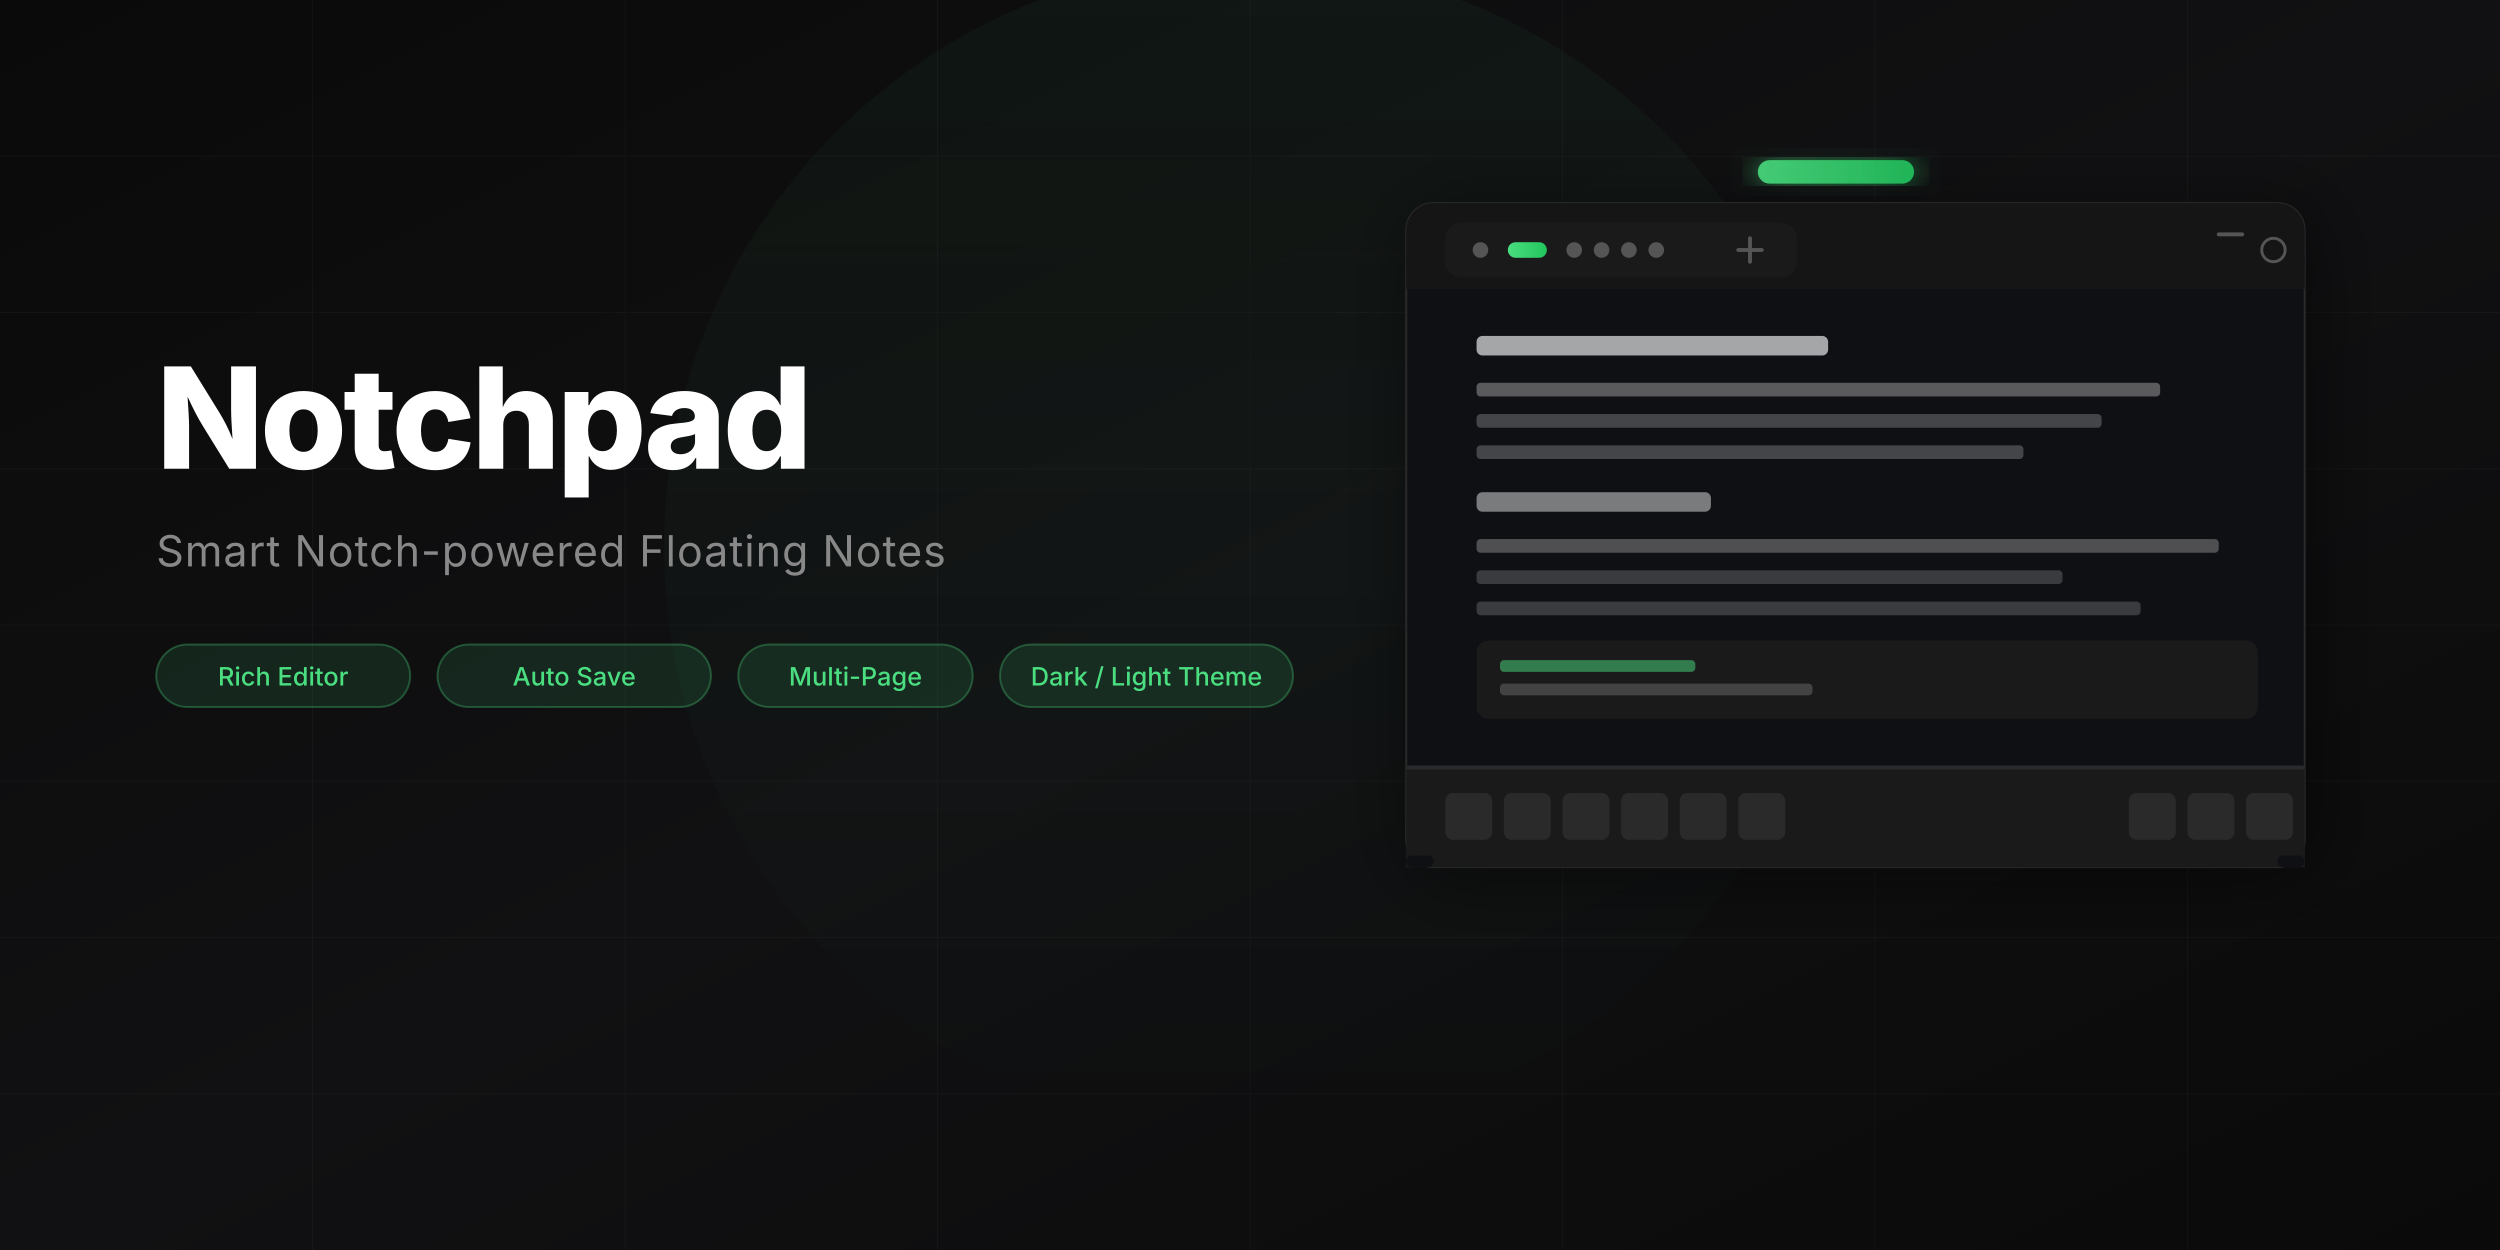
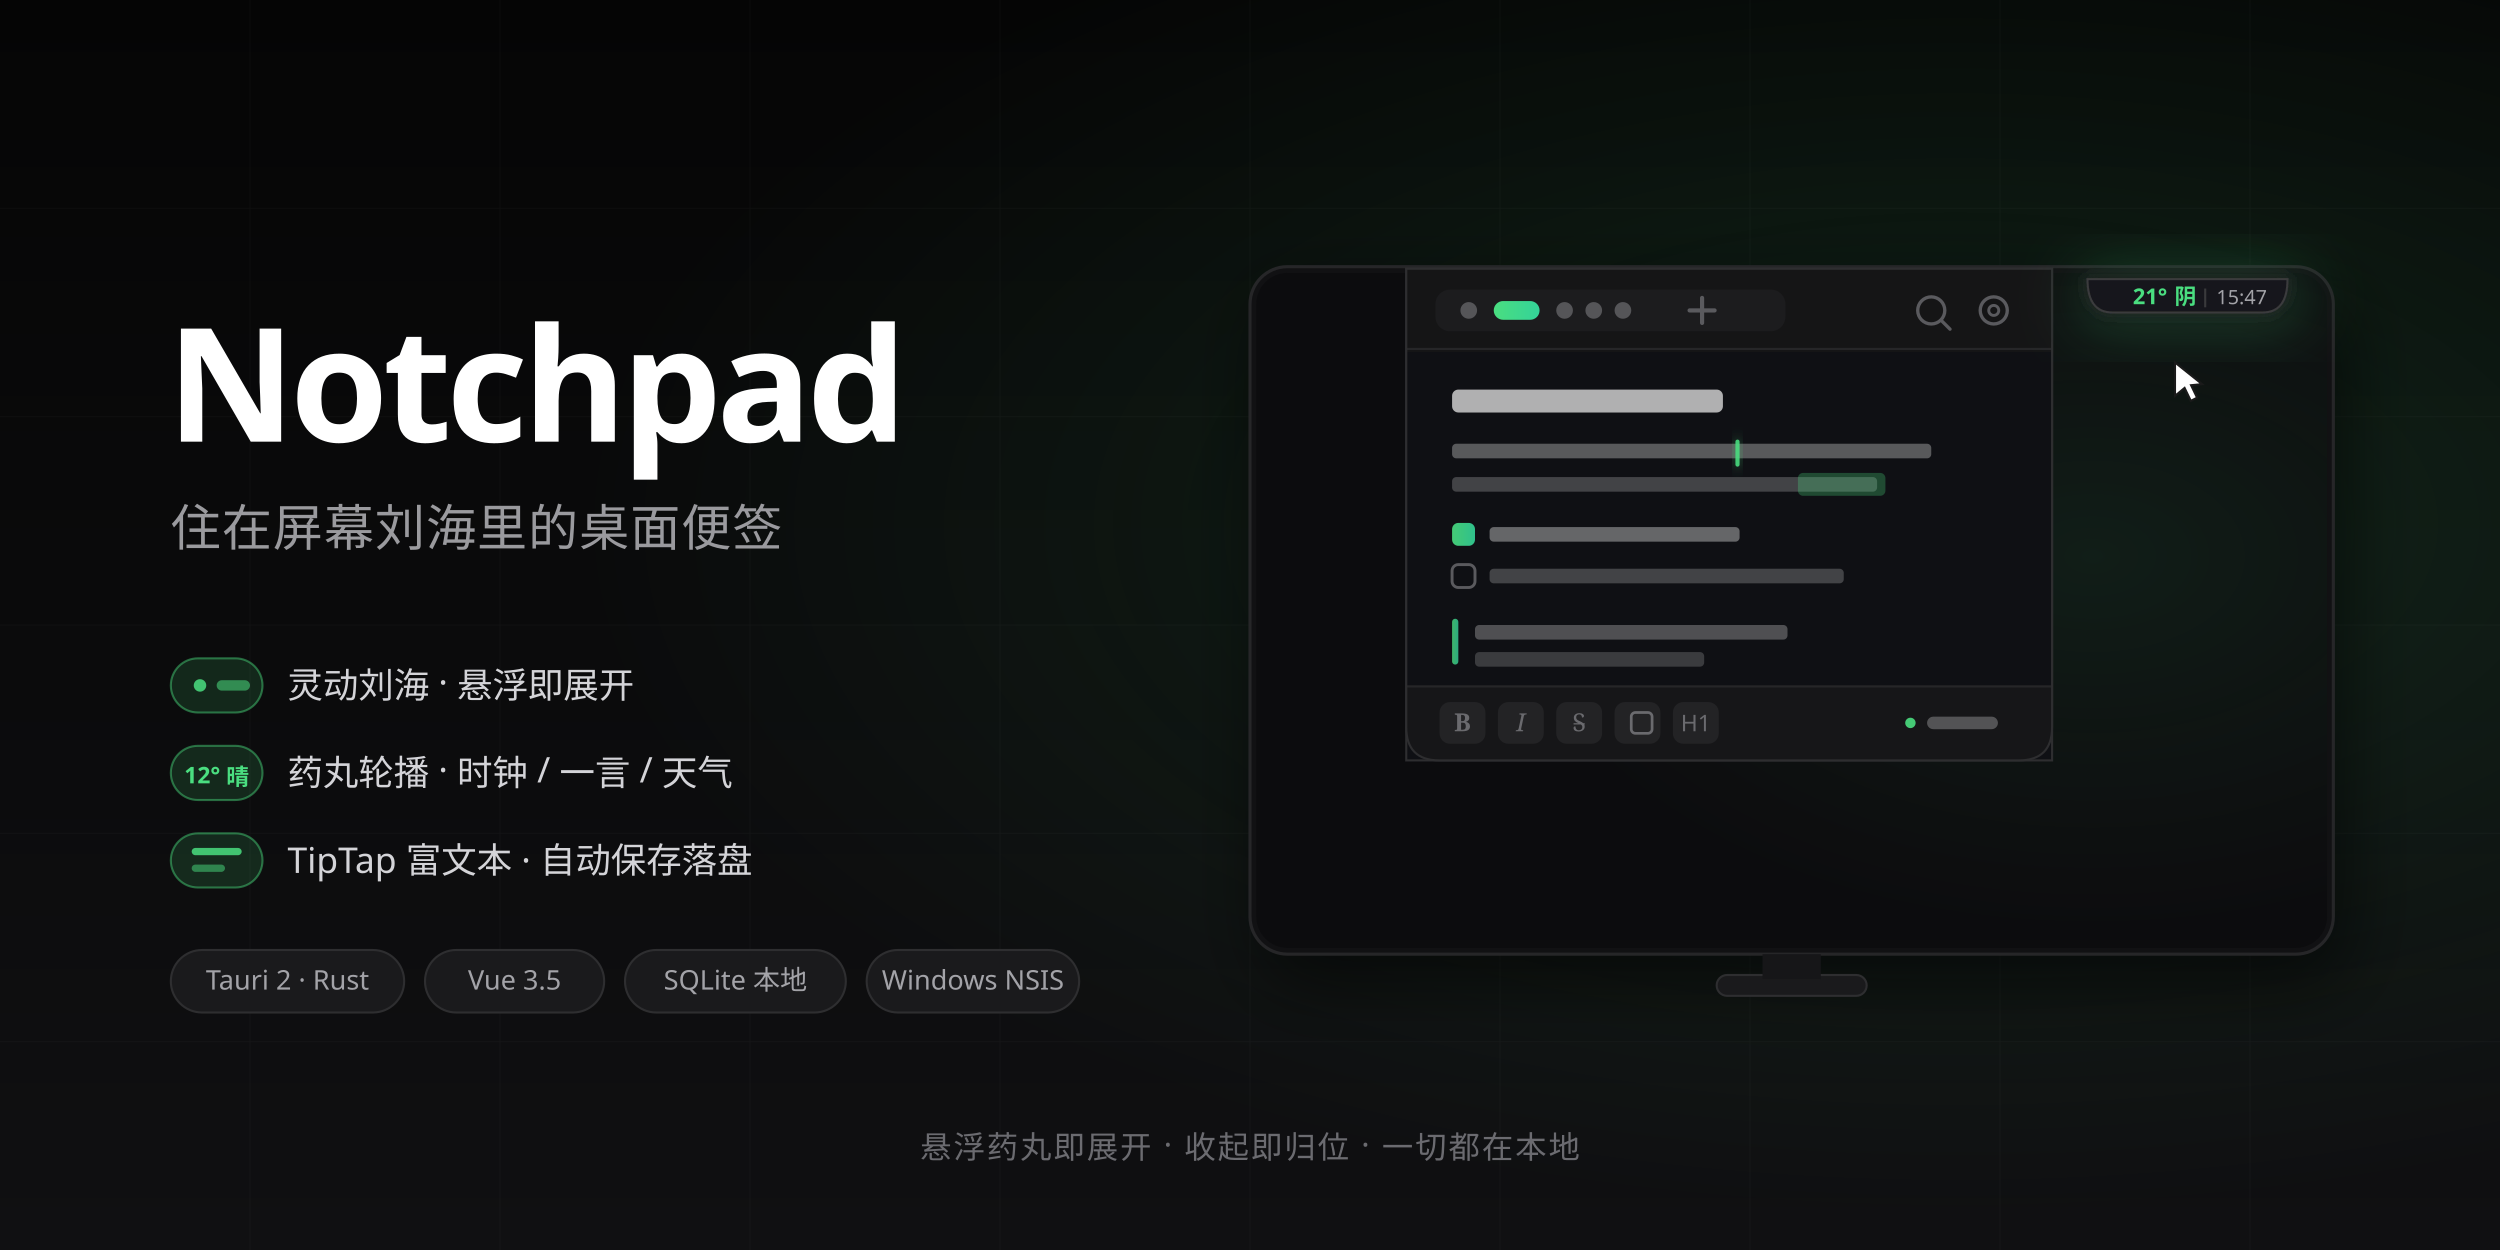
- <svg xmlns="http://www.w3.org/2000/svg" width="1280" height="640" viewBox="0 0 1280 640">
+ <svg xmlns="http://www.w3.org/2000/svg" width="1200" height="600" viewBox="0 0 1200 600">
  <defs>
-     <linearGradient id="bg" x1="0" y1="0" x2="1" y2="1">
-       <stop offset="0%" stop-color="#0a0a0a" />
-       <stop offset="50%" stop-color="#111113" />
-       <stop offset="100%" stop-color="#0a0a0a" />
+     <linearGradient id="bg" x1="0" y1="0" x2="0" y2="1">
+       <stop offset="0%" stop-color="#050505" />
+       <stop offset="100%" stop-color="#101012" />
    </linearGradient>
    <linearGradient id="accent" x1="0" y1="0" x2="1" y2="0">
      <stop offset="0%" stop-color="#4ade80" />
-       <stop offset="100%" stop-color="#22c55e" />
+       <stop offset="100%" stop-color="#34d399" />
    </linearGradient>
-     <linearGradient id="accentGlow" x1="0" y1="0" x2="0" y2="1">
-       <stop offset="0%" stop-color="#4ade80" stop-opacity="0.3" />
+     <radialGradient id="ambient" cx="0.78" cy="0.42" r="0.55">
+       <stop offset="0%" stop-color="#4ade80" stop-opacity="0.14" />
+       <stop offset="60%" stop-color="#4ade80" stop-opacity="0.05" />
      <stop offset="100%" stop-color="#4ade80" stop-opacity="0" />
-     </linearGradient>
-     <filter id="glow">
-       <feGaussianBlur stdDeviation="8" result="blur" />
+     </radialGradient>
+     <filter id="soft" x="-40%" y="-40%" width="180%" height="180%">
+       <feGaussianBlur stdDeviation="14" />
+     </filter>
+     <filter id="glow" x="-60%" y="-60%" width="220%" height="220%">
+       <feGaussianBlur stdDeviation="3" result="b" />
      <feMerge>
-         <feMergeNode in="blur" />
+         <feMergeNode in="b" />
        <feMergeNode in="SourceGraphic" />
      </feMerge>
    </filter>
-     <filter id="softGlow">
-       <feGaussianBlur stdDeviation="20" />
+     <filter id="panelShadow" x="-20%" y="-20%" width="140%" height="140%">
+       <feGaussianBlur stdDeviation="18" />
    </filter>
  </defs>
-   <rect width="1280" height="640" fill="url(#bg)" />
-   <g opacity="0.03" stroke="#fff" stroke-width="0.5">
-     <line x1="0" y1="80" x2="1280" y2="80" />
-     <line x1="0" y1="160" x2="1280" y2="160" />
-     <line x1="0" y1="240" x2="1280" y2="240" />
-     <line x1="0" y1="320" x2="1280" y2="320" />
-     <line x1="0" y1="400" x2="1280" y2="400" />
-     <line x1="0" y1="480" x2="1280" y2="480" />
-     <line x1="0" y1="560" x2="1280" y2="560" />
-     <line x1="160" y1="0" x2="160" y2="640" />
-     <line x1="320" y1="0" x2="320" y2="640" />
-     <line x1="480" y1="0" x2="480" y2="640" />
-     <line x1="640" y1="0" x2="640" y2="640" />
-     <line x1="800" y1="0" x2="800" y2="640" />
-     <line x1="960" y1="0" x2="960" y2="640" />
-     <line x1="1120" y1="0" x2="1120" y2="640" />
+   <rect width="1200" height="600" fill="url(#bg)" />
+   <rect width="1200" height="600" fill="url(#ambient)" />
+   <g stroke="#ffffff" stroke-width="0.5" opacity="0.025">
+     <line x1="0" y1="100" x2="1200" y2="100" />
+     <line x1="0" y1="200" x2="1200" y2="200" />
+     <line x1="0" y1="300" x2="1200" y2="300" />
+     <line x1="0" y1="400" x2="1200" y2="400" />
+     <line x1="0" y1="500" x2="1200" y2="500" />
+     <line x1="120" y1="0" x2="120" y2="600" />
+     <line x1="240" y1="0" x2="240" y2="600" />
+     <line x1="360" y1="0" x2="360" y2="600" />
+     <line x1="480" y1="0" x2="480" y2="600" />
+     <line x1="600" y1="0" x2="600" y2="600" />
+     <line x1="720" y1="0" x2="720" y2="600" />
+     <line x1="840" y1="0" x2="840" y2="600" />
+     <line x1="960" y1="0" x2="960" y2="600" />
+     <line x1="1080" y1="0" x2="1080" y2="600" />
  </g>
-   <circle cx="640" cy="280" r="300" fill="url(#accentGlow)" opacity="0.15" />
-   <text x="80" y="240" font-family="system-ui, -apple-system, sans-serif" font-size="72" font-weight="800" fill="#ffffff" letter-spacing="-2">Notchpad</text>
-   <text x="80" y="290" font-family="system-ui, -apple-system, sans-serif" font-size="22" fill="#888888" letter-spacing="0.5">Smart Notch-powered Floating Notes</text>
-   <g transform="translate(80, 330)">
-     <rect x="0" y="0" width="130" height="32" rx="16" fill="#4ade80" fill-opacity="0.12" stroke="#4ade80" stroke-opacity="0.3" stroke-width="1" />
-     <text x="65" y="21" font-family="system-ui, -apple-system, sans-serif" font-size="13" fill="#4ade80" text-anchor="middle" font-weight="500">Rich Editor</text>
-     <rect x="144" y="0" width="140" height="32" rx="16" fill="#4ade80" fill-opacity="0.12" stroke="#4ade80" stroke-opacity="0.3" stroke-width="1" />
-     <text x="214" y="21" font-family="system-ui, -apple-system, sans-serif" font-size="13" fill="#4ade80" text-anchor="middle" font-weight="500">Auto Save</text>
-     <rect x="298" y="0" width="120" height="32" rx="16" fill="#4ade80" fill-opacity="0.12" stroke="#4ade80" stroke-opacity="0.3" stroke-width="1" />
-     <text x="358" y="21" font-family="system-ui, -apple-system, sans-serif" font-size="13" fill="#4ade80" text-anchor="middle" font-weight="500">Multi-Page</text>
-     <rect x="432" y="0" width="150" height="32" rx="16" fill="#4ade80" fill-opacity="0.12" stroke="#4ade80" stroke-opacity="0.3" stroke-width="1" />
-     <text x="507" y="21" font-family="system-ui, -apple-system, sans-serif" font-size="13" fill="#4ade80" text-anchor="middle" font-weight="500">Dark / Light Theme</text>
+   <g>
+     <text x="80" y="212" font-family="system-ui, 'Segoe UI', sans-serif" font-size="76" font-weight="800" fill="#ffffff" letter-spacing="-2.5">Notchpad</text>
+     <text x="82" y="262" font-family="system-ui, 'Segoe UI', sans-serif" font-size="24" fill="#9a9a9e" letter-spacing="0.5">住在屏幕刘海里的桌面便签</text>
+     <g font-family="system-ui, 'Segoe UI', sans-serif" font-size="17">
+       <g transform="translate(82, 316)">
+         <rect x="0" y="0" width="44" height="26" rx="13" fill="#4ade80" fill-opacity="0.14" stroke="#4ade80" stroke-opacity="0.45" stroke-width="1" />
+         <circle cx="14" cy="13" r="3" fill="#4ade80" opacity="0.85" />
+         <rect x="22" y="10.5" width="16" height="5" rx="2.5" fill="#4ade80" opacity="0.55" />
+         <text x="56" y="19" fill="#d4d4d8">灵动刘海 · 悬浮即展开</text>
+       </g>
+       <g transform="translate(82, 358)">
+         <rect x="0" y="0" width="44" height="26" rx="13" fill="#4ade80" fill-opacity="0.14" stroke="#4ade80" stroke-opacity="0.45" stroke-width="1" />
+         <text x="22" y="18" fill="#4ade80" font-size="11" font-weight="600" text-anchor="middle">12° 晴</text>
+         <text x="56" y="19" fill="#d4d4d8">药丸轮播 · 时钟 / 一言 / 天气</text>
+       </g>
+       <g transform="translate(82, 400)">
+         <rect x="0" y="0" width="44" height="26" rx="13" fill="#4ade80" fill-opacity="0.14" stroke="#4ade80" stroke-opacity="0.45" stroke-width="1" />
+         <rect x="10" y="7" width="24" height="3.5" rx="1.75" fill="#4ade80" opacity="0.85" />
+         <rect x="10" y="15" width="16" height="3.5" rx="1.75" fill="#4ade80" opacity="0.5" />
+         <text x="56" y="19" fill="#d4d4d8">TipTap 富文本 · 自动保存落盘</text>
+       </g>
+     </g>
+     <g font-family="system-ui, 'Segoe UI', sans-serif" font-size="13" font-weight="500">
+       <rect x="82" y="456" width="112" height="30" rx="15" fill="#1a1a1c" stroke="#2e2e30" stroke-width="1" />
+       <text x="138" y="475" fill="#a3a3a8" text-anchor="middle">Tauri 2 · Rust</text>
+       <rect x="204" y="456" width="86" height="30" rx="15" fill="#1a1a1c" stroke="#2e2e30" stroke-width="1" />
+       <text x="247" y="475" fill="#a3a3a8" text-anchor="middle">Vue 3.5</text>
+       <rect x="300" y="456" width="106" height="30" rx="15" fill="#1a1a1c" stroke="#2e2e30" stroke-width="1" />
+       <text x="353" y="475" fill="#a3a3a8" text-anchor="middle">SQLite 本地</text>
+       <rect x="416" y="456" width="102" height="30" rx="15" fill="#1a1a1c" stroke="#2e2e30" stroke-width="1" />
+       <text x="467" y="475" fill="#a3a3a8" text-anchor="middle">Windows NSIS</text>
+     </g>
  </g>
-   <g transform="translate(720, 100)">
-     <rect x="4" y="8" width="460" height="340" rx="14" fill="#000" opacity="0.5" filter="url(#softGlow)" />
-     <rect x="0" y="4" width="460" height="340" rx="14" fill="#0f1014" stroke="#2a2a2c" stroke-width="1" />
-     <rect x="0" y="4" width="460" height="44" rx="14" fill="#151516" />
-     <rect x="0" y="32" width="460" height="16" fill="#151516" />
-     <rect x="20" y="14" width="180" height="28" rx="8" fill="#1a1a1a" />
-     <circle cx="38" cy="28" r="4" fill="#555" />
-     <rect x="52" y="24" width="20" height="8" rx="4" fill="url(#accent)" />
-     <circle cx="86" cy="28" r="4" fill="#555" />
-     <circle cx="100" cy="28" r="4" fill="#555" />
-     <circle cx="114" cy="28" r="4" fill="#555" />
-     <circle cx="128" cy="28" r="4" fill="#555" />
-     <line x1="170" y1="28" x2="182" y2="28" stroke="#555" stroke-width="2" stroke-linecap="round" />
-     <line x1="176" y1="22" x2="176" y2="34" stroke="#555" stroke-width="2" stroke-linecap="round" />
-     <line x1="416" y1="20" x2="428" y2="20" stroke="#555" stroke-width="2" stroke-linecap="round" />
-     <circle cx="444" cy="28" r="6" stroke="#555" stroke-width="1.5" fill="none" />
-     <rect x="20" y="56" width="420" height="230" rx="8" fill="#0f1014" />
-     <rect x="36" y="72" width="180" height="10" rx="3" fill="#e5e5e5" opacity="0.7" />
-     <rect x="36" y="96" width="350" height="7" rx="2" fill="#e5e5e5" opacity="0.35" />
-     <rect x="36" y="112" width="320" height="7" rx="2" fill="#e5e5e5" opacity="0.25" />
-     <rect x="36" y="128" width="280" height="7" rx="2" fill="#e5e5e5" opacity="0.25" />
-     <rect x="36" y="152" width="120" height="10" rx="3" fill="#e5e5e5" opacity="0.5" />
-     <rect x="36" y="176" width="380" height="7" rx="2" fill="#e5e5e5" opacity="0.3" />
-     <rect x="36" y="192" width="300" height="7" rx="2" fill="#e5e5e5" opacity="0.2" />
-     <rect x="36" y="208" width="340" height="7" rx="2" fill="#e5e5e5" opacity="0.2" />
-     <rect x="36" y="228" width="400" height="40" rx="6" fill="#1a1a1a" />
-     <rect x="48" y="238" width="100" height="6" rx="2" fill="#4ade80" opacity="0.5" />
-     <rect x="48" y="250" width="160" height="6" rx="2" fill="#e5e5e5" opacity="0.2" />
-     <rect x="0" y="292" width="460" height="52" rx="0" fill="#1a1a1a" />
-     <rect x="0" y="292" width="460" height="2" fill="#2a2a2c" />
-     <rect x="20" y="306" width="24" height="24" rx="4" fill="#2a2a2a" />
-     <rect x="50" y="306" width="24" height="24" rx="4" fill="#2a2a2a" />
-     <rect x="80" y="306" width="24" height="24" rx="4" fill="#2a2a2a" />
-     <rect x="110" y="306" width="24" height="24" rx="4" fill="#2a2a2a" />
-     <rect x="140" y="306" width="24" height="24" rx="4" fill="#2a2a2a" />
-     <rect x="170" y="306" width="24" height="24" rx="4" fill="#2a2a2a" />
-     <rect x="370" y="306" width="24" height="24" rx="4" fill="#2a2a2a" />
-     <rect x="400" y="306" width="24" height="24" rx="4" fill="#2a2a2a" />
-     <rect x="430" y="306" width="24" height="24" rx="4" fill="#2a2a2a" />
-     <rect x="0" y="334" width="460" height="10" rx="0" fill="#1a1a1a" />
-     <rect x="0" y="338" width="14" height="6" rx="3" fill="#0f1014" />
-     <rect x="446" y="338" width="14" height="6" rx="3" fill="#0f1014" />
+   <g>
+     <g transform="translate(600, 128)">
+       <rect x="6" y="14" width="520" height="330" rx="18" fill="#000000" opacity="0.55" filter="url(#panelShadow)" />
+       <rect x="0" y="0" width="520" height="330" rx="18" fill="#111113" stroke="#262628" stroke-width="1.5" />
+       <clipPath id="screen">
+         <rect x="3" y="3" width="514" height="324" rx="15" />
+       </clipPath>
+       <g clip-path="url(#screen)">
+         <rect x="3" y="3" width="514" height="324" fill="#0c0c0e" />
+         <rect x="3" y="3" width="514" height="324" fill="url(#ambient)" opacity="0.6" />
+       </g>
+       <g transform="translate(75, 1)">
+         <rect x="0" y="0" width="310" height="236" fill="#0f1014" stroke="#2e2e30" stroke-width="1" />
+         <clipPath id="win">
+           <path d="M0,0 h310 v220 q0,16 -16,16 h-278 q-16,0 -16,-16 z" />
+         </clipPath>
+         <g clip-path="url(#win)">
+           <rect x="0" y="0" width="310" height="236" fill="#0f1014" />
+           <rect x="0" y="0" width="310" height="40" fill="#151516" />
+           <rect x="0" y="38" width="310" height="1" fill="#262628" />
+           <rect x="14" y="10" width="168" height="20" rx="7" fill="#1c1c1e" />
+           <circle cx="30" cy="20" r="4" fill="#555558" />
+           <rect x="42" y="15.5" width="22" height="9" rx="4.5" fill="url(#accent)" />
+           <circle cx="76" cy="20" r="4" fill="#555558" />
+           <circle cx="90" cy="20" r="4" fill="#555558" />
+           <circle cx="104" cy="20" r="4" fill="#555558" />
+           <line x1="136" y1="20" x2="148" y2="20" stroke="#5a5a5e" stroke-width="2" stroke-linecap="round" />
+           <line x1="142" y1="14" x2="142" y2="26" stroke="#5a5a5e" stroke-width="2" stroke-linecap="round" />
+           <circle cx="252" cy="20" r="6.5" stroke="#5a5a5e" stroke-width="1.6" fill="none" />
+           <line x1="256.8" y1="24.8" x2="261" y2="29" stroke="#5a5a5e" stroke-width="1.6" stroke-linecap="round" />
+           <circle cx="282" cy="20" r="6.5" stroke="#5a5a5e" stroke-width="1.6" fill="none" />
+           <circle cx="282" cy="20" r="2.4" stroke="#5a5a5e" stroke-width="1.4" fill="none" />
+           <rect x="22" y="58" width="130" height="11" rx="3" fill="#e5e5e5" opacity="0.75" />
+           <rect x="22" y="84" width="230" height="7" rx="2" fill="#e5e5e5" opacity="0.34" />
+           <rect x="22" y="100" width="204" height="7" rx="2" fill="#e5e5e5" opacity="0.24" />
+           <rect x="22" y="122" width="11" height="11" rx="3" fill="url(#accent)" opacity="0.9" />
+           <rect x="40" y="124" width="120" height="7" rx="2" fill="#e5e5e5" opacity="0.4" />
+           <rect x="22" y="142" width="11" height="11" rx="3" fill="none" stroke="#5a5a5e" stroke-width="1.4" />
+           <rect x="40" y="144" width="170" height="7" rx="2" fill="#e5e5e5" opacity="0.24" />
+           <rect x="22" y="168" width="3" height="22" rx="1.5" fill="url(#accent)" opacity="0.8" />
+           <rect x="33" y="171" width="150" height="7" rx="2" fill="#e5e5e5" opacity="0.3" />
+           <rect x="33" y="184" width="110" height="7" rx="2" fill="#e5e5e5" opacity="0.2" />
+           <rect x="188" y="98" width="42" height="11" rx="2.5" fill="#4ade80" opacity="0.28" />
+           <rect x="158" y="82" width="2" height="13" rx="1" fill="#4ade80" opacity="0.9" filter="url(#glow)" />
+           <rect x="0" y="200" width="310" height="36" fill="#161618" />
+           <rect x="0" y="200" width="310" height="1" fill="#262628" />
+           <g fill="#232325">
+             <rect x="16" y="208" width="22" height="20" rx="5" />
+             <rect x="44" y="208" width="22" height="20" rx="5" />
+             <rect x="72" y="208" width="22" height="20" rx="5" />
+             <rect x="100" y="208" width="22" height="20" rx="5" />
+             <rect x="128" y="208" width="22" height="20" rx="5" />
+           </g>
+           <text x="27" y="222" font-family="Georgia, serif" font-size="12" font-weight="700" fill="#6a6a6e" text-anchor="middle">B</text>
+           <text x="55" y="222" font-family="Georgia, serif" font-size="12" font-style="italic" fill="#6a6a6e" text-anchor="middle">I</text>
+           <text x="83" y="222" font-family="Georgia, serif" font-size="12" fill="#6a6a6e" text-anchor="middle" text-decoration="line-through">S</text>
+           <rect x="108" y="213" width="10" height="10" rx="2" fill="none" stroke="#6a6a6e" stroke-width="1.3" />
+           <text x="139" y="222" font-family="system-ui" font-size="11" fill="#6a6a6e" text-anchor="middle">H1</text>
+           <circle cx="242" cy="218" r="2.5" fill="#4ade80" opacity="0.9" />
+           <rect x="250" y="215" width="34" height="6" rx="3" fill="#e5e5e5" opacity="0.3" />
+           <rect x="20" y="188" width="90" height="0" fill="none" />
+         </g>
+         <path d="M0,0 h310 v220 q0,16 -16,16 h-278 q-16,0 -16,-16 z" fill="none" stroke="#2e2e30" stroke-width="1" />
+       </g>
+       <g transform="translate(402, 6)">
+         <rect x="-6" y="-8" width="112" height="34" rx="16" fill="#4ade80" opacity="0.18" filter="url(#soft)" />
+         <g filter="url(#glow)">
+           <path d="M0,0 h96 q0,16 -12,16 h-72 q-12,0 -12,-16 z" fill="#17181a" stroke="#3a3a3c" stroke-width="1" />
+         </g>
+         <text x="30" y="12" font-family="system-ui, 'Segoe UI', sans-serif" font-size="10.5" font-weight="600" fill="#4ade80" text-anchor="middle">21°</text>
+         <text x="47" y="12" font-family="system-ui, 'Segoe UI', sans-serif" font-size="10.5" font-weight="600" fill="#4ade80" text-anchor="middle">阴</text>
+         <rect x="56" y="4.5" width="1" height="9" fill="#3a3a3c" />
+         <text x="74" y="12" font-family="system-ui, 'Segoe UI', sans-serif" font-size="9.5" fill="#a3a3a8" text-anchor="middle">15:47</text>
+       </g>
+       <g transform="translate(444, 46)">
+         <path d="M0,0 L0,16 L4.6,12.2 L7.6,18.4 L10.6,16.9 L7.7,10.9 L13,10.4 Z" fill="#ffffff" stroke="#1a1a1a" stroke-width="1" />
+       </g>
+     </g>
+     <rect x="824" y="468" width="72" height="10" rx="5" fill="#1a1a1c" stroke="#2e2e30" stroke-width="1" />
+     <rect x="846" y="458" width="28" height="12" fill="#161618" />
  </g>
-   <g transform="translate(900, 82)">
-     <rect x="-4" y="-4" width="88" height="20" rx="10" fill="#4ade80" opacity="0.15" filter="url(#softGlow)" />
-     <rect x="0" y="0" width="80" height="12" rx="6" fill="url(#accent)" filter="url(#glow)" opacity="0.9" />
-   </g>
+   <text x="600" y="556" font-family="system-ui, 'Segoe UI', sans-serif" font-size="15" fill="#6b6b70" text-anchor="middle" letter-spacing="1">悬浮药丸即展开 · 收起即归位 · 一切都在本地</text>
</svg>
